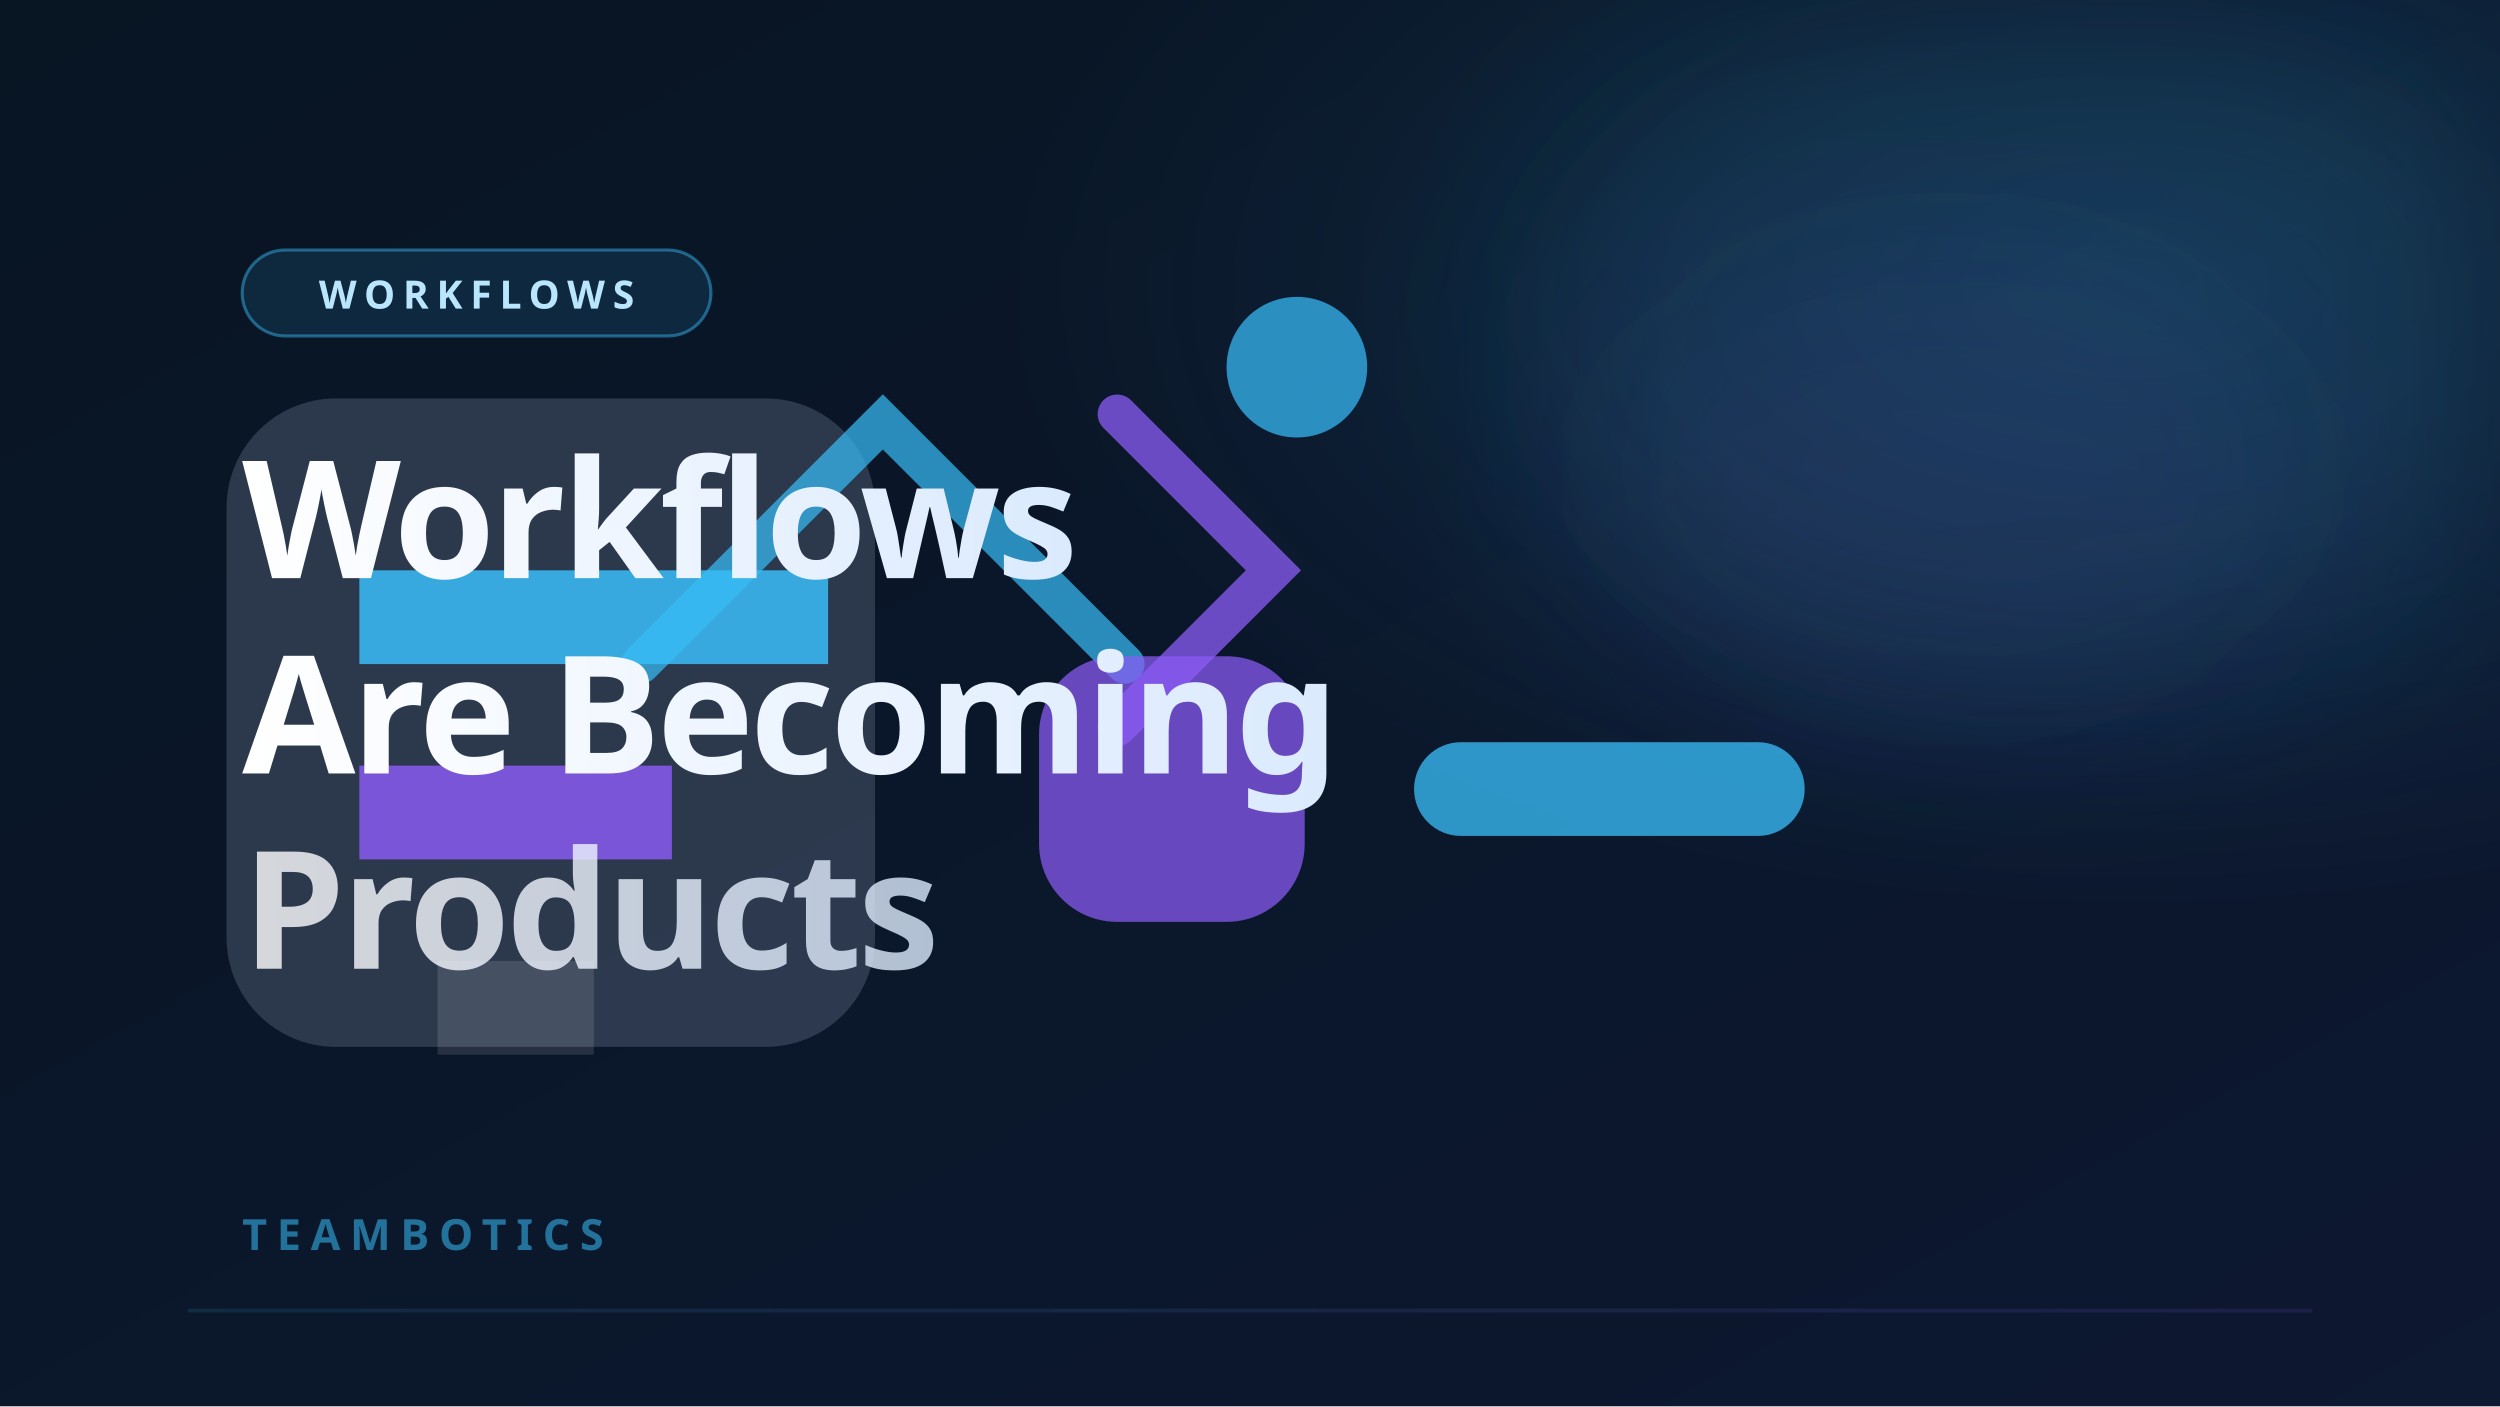
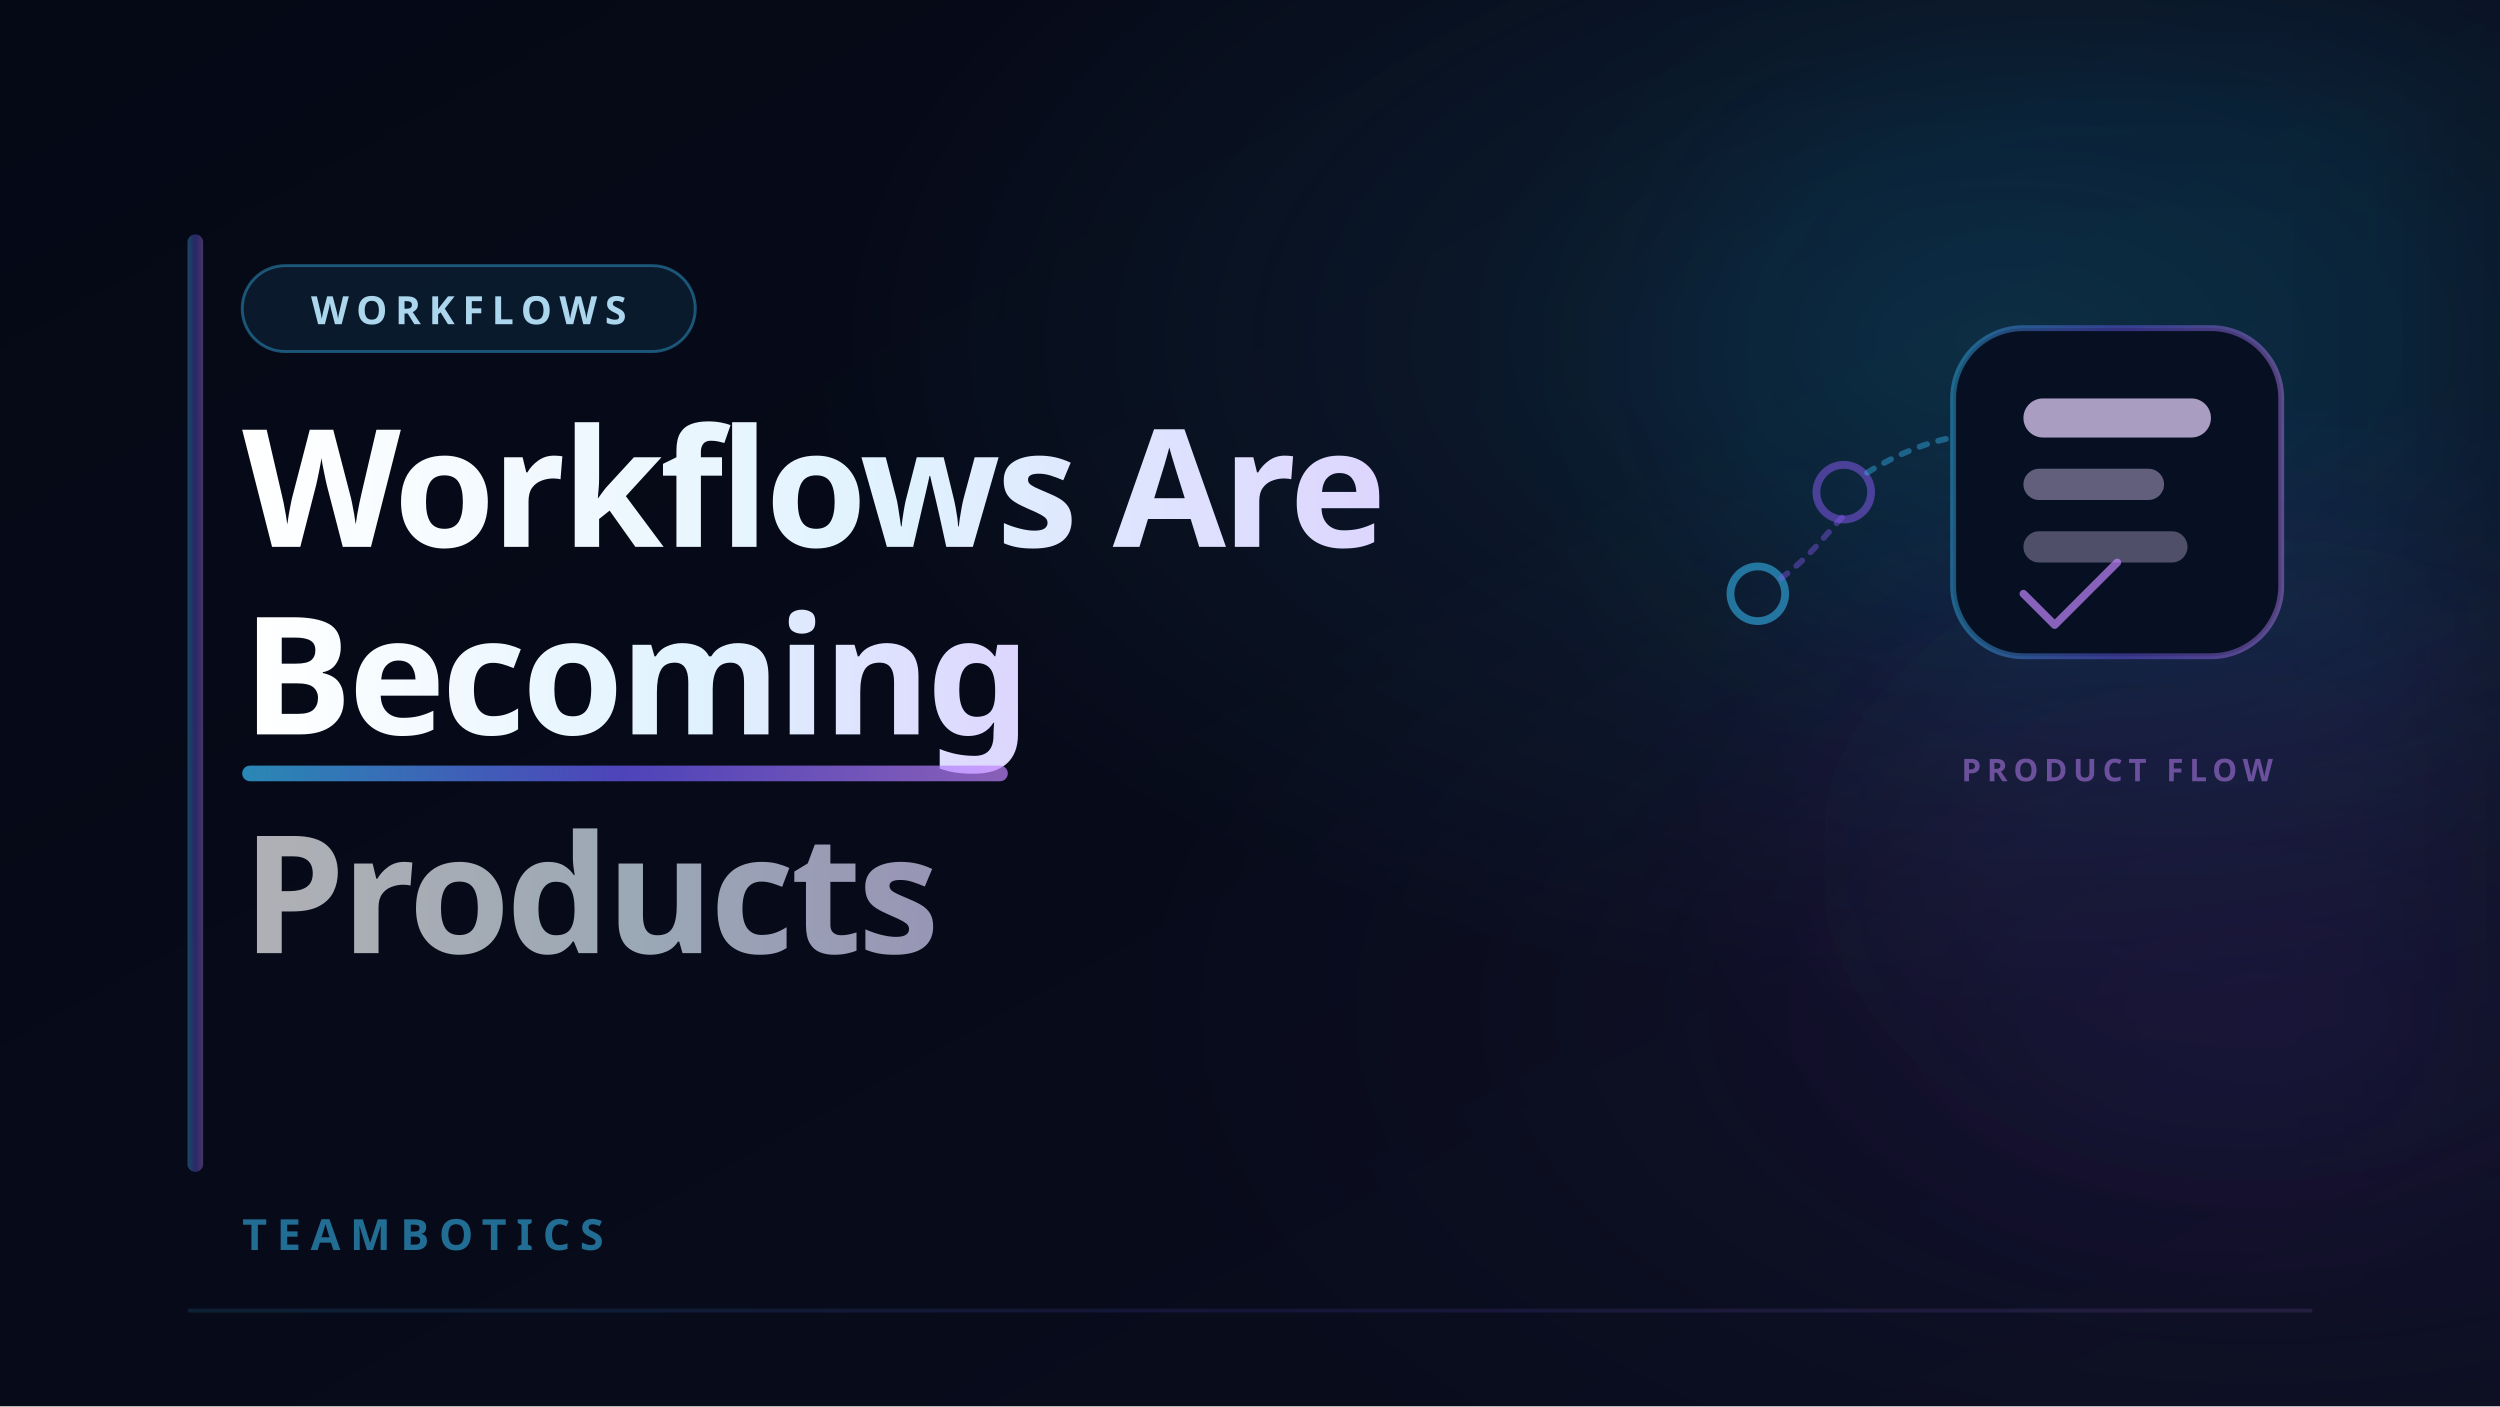
<svg xmlns="http://www.w3.org/2000/svg" viewBox="0 0 640 360" width="640" height="360" role="img" aria-label="Workflows Are Becoming Products">
  <defs>
    <linearGradient id="bg" x1="0" y1="0" x2="1" y2="1">
-       <stop offset="0%" stop-color="#081523" />
-       <stop offset="100%" stop-color="#0d1831" />
+       <stop offset="0%" stop-color="#050815" />
+       <stop offset="100%" stop-color="#090d1d" />
    </linearGradient>
-     <linearGradient id="accent" x1="0" y1="0" x2="1" y2="0">
+     <linearGradient id="workflowBlend" x1="0" y1="0" x2="1" y2="0">
      <stop offset="0%" stop-color="#38bdf8" />
-       <stop offset="100%" stop-color="#8b5cf6" />
+       <stop offset="50%" stop-color="#6d5cff" />
+       <stop offset="100%" stop-color="#c084fc" />
    </linearGradient>
    <linearGradient id="titleGrad" x1="0" y1="0" x2="1" y2="0">
      <stop offset="0%" stop-color="#ffffff" />
-       <stop offset="100%" stop-color="#dbeafe" />
+       <stop offset="58%" stop-color="#e0f2fe" />
+       <stop offset="100%" stop-color="#ddd6fe" />
    </linearGradient>
-     <radialGradient id="glow" cx="85%" cy="20%" r="45%">
-       <stop offset="0%" stop-color="#38bdf8" stop-opacity="0.14" />
+     <radialGradient id="glow1" cx="80%" cy="24%" r="48%">
+       <stop offset="0%" stop-color="#38bdf8" stop-opacity="0.13" />
      <stop offset="100%" stop-color="#38bdf8" stop-opacity="0" />
    </radialGradient>
+     <radialGradient id="glow2" cx="90%" cy="72%" r="45%">
+       <stop offset="0%" stop-color="#8b5cf6" stop-opacity="0.08" />
+       <stop offset="100%" stop-color="#8b5cf6" stop-opacity="0" />
+     </radialGradient>
    <filter id="blur" x="-20%" y="-20%" width="140%" height="140%">
-       <feGaussianBlur stdDeviation="24" />
+       <feGaussianBlur stdDeviation="30" />
    </filter>
    <clipPath id="clip">
      <rect width="640" height="360" />
    </clipPath>
  </defs>
  <rect width="640" height="360" fill="url(#bg)" />
-   <rect width="640" height="360" fill="url(#glow)" />
-   <ellipse cx="520" cy="90" rx="135" ry="95" fill="#38bdf8" fill-opacity="0.10" filter="url(#blur)" clip-path="url(#clip)" />
-   <ellipse cx="500" cy="120" rx="90" ry="60" fill="#8b5cf6" fill-opacity="0.08" filter="url(#blur)" clip-path="url(#clip)" />
-   <rect x="62" y="64" width="120" height="22" rx="11" fill="#38bdf8" fill-opacity="0.12" stroke="#38bdf8" stroke-width="0.8" stroke-opacity="0.45" />
-   <text x="122" y="79" text-anchor="middle" font-family="ui-sans-serif,system-ui,sans-serif" font-size="10" font-weight="600" letter-spacing="2" fill="#bae6fd">WORKFLOWS</text>
-   <rect x="58" y="102" width="166" height="166" rx="28" fill="#334155" opacity="0.82" />
-   <path d="M92 146 h120 v24 h-120 Z" fill="#38bdf8" opacity="0.85" />
-   <path d="M92 196 h80 v24 h-80 Z" fill="#8b5cf6" opacity="0.82" />
-   <path d="M112 246 h40 v24 h-40 Z" fill="#ffffff" opacity="0.12" />
-   <path d="M164 170 l62 -62 l62 62" fill="none" stroke="#38bdf8" stroke-width="10" stroke-linecap="round" opacity="0.7" />
-   <path d="M286 106 l40 40 l-40 40" fill="none" stroke="#8b5cf6" stroke-width="10" stroke-linecap="round" opacity="0.75" />
-   <circle cx="332" cy="94" r="18" fill="#38bdf8" opacity="0.72" />
-   <rect x="266" y="168" width="68" height="68" rx="20" fill="#8b5cf6" opacity="0.72" />
-   <rect x="362" y="190" width="100" height="24" rx="12" fill="#38bdf8" opacity="0.76" />
-   <text x="62" y="148" font-family="ui-sans-serif,system-ui,sans-serif" font-size="42" font-weight="800" fill="url(#titleGrad)" letter-spacing="-1">Workflows</text>
-   <text x="62" y="198" font-family="ui-sans-serif,system-ui,sans-serif" font-size="42" font-weight="800" fill="url(#titleGrad)" letter-spacing="-1">Are Becoming</text>
-   <text x="62" y="248" font-family="ui-sans-serif,system-ui,sans-serif" font-size="42" font-weight="800" fill="url(#titleGrad)" letter-spacing="-1" fill-opacity="0.8">Products</text>
+   <rect width="640" height="360" fill="url(#glow1)" />
+   <rect width="640" height="360" fill="url(#glow2)" />
+   <ellipse cx="556" cy="90" rx="134" ry="96" fill="#38bdf8" fill-opacity="0.07" filter="url(#blur)" clip-path="url(#clip)" />
+   <ellipse cx="576" cy="220" rx="110" ry="82" fill="#8b5cf6" fill-opacity="0.06" filter="url(#blur)" clip-path="url(#clip)" />
+   <circle cx="450" cy="152" r="7" fill="none" stroke="#38bdf8" stroke-width="2" stroke-opacity="0.55" />
+   <circle cx="472" cy="126" r="7" fill="none" stroke="#8b5cf6" stroke-width="2" stroke-opacity="0.5" />
+   <path d="M456 148c8 -6 12 -12 16 -16" fill="none" stroke="#8b5cf6" stroke-width="1.5" stroke-linecap="round" stroke-opacity="0.4" stroke-dasharray="2,3" />
+   <path d="M478 121c8 -5 16 -8 22 -9" fill="none" stroke="#38bdf8" stroke-width="1.5" stroke-linecap="round" stroke-opacity="0.4" stroke-dasharray="2,3" />
+   <rect x="500" y="84" width="84" height="84" rx="18" fill="#071023" stroke="url(#workflowBlend)" stroke-width="1.5" stroke-opacity="0.42" />
+   <rect x="518" y="102" width="48" height="10" rx="5" fill="#e9d5ff" fill-opacity="0.72" />
+   <rect x="518" y="120" width="36" height="8" rx="4" fill="#e9d5ff" fill-opacity="0.4" />
+   <rect x="518" y="136" width="42" height="8" rx="4" fill="#e9d5ff" fill-opacity="0.32" />
+   <path d="M518 152 l8 8 l16 -16" fill="none" stroke="#c084fc" stroke-width="2" stroke-linecap="round" stroke-linejoin="round" stroke-opacity="0.7" />
+   <text x="542" y="200" text-anchor="middle" font-family="ui-sans-serif,system-ui,sans-serif" font-size="8" font-weight="600" letter-spacing="1.5" fill="#c084fc" fill-opacity="0.5">PRODUCT FLOW</text>
+   <rect x="48" y="60" width="4" height="240" rx="2" fill="url(#workflowBlend)" fill-opacity="0.35" />
+   <rect x="62" y="68" width="116" height="22" rx="11" fill="#38bdf8" fill-opacity="0.10" stroke="#38bdf8" stroke-width="0.75" stroke-opacity="0.40" />
+   <text x="120" y="83" text-anchor="middle" font-family="ui-sans-serif,system-ui,sans-serif" font-size="10" font-weight="600" letter-spacing="2" fill="#bae6fd" fill-opacity="0.92">WORKFLOWS</text>
+   <text x="62" y="140" font-family="ui-sans-serif,system-ui,sans-serif" font-size="42" font-weight="800" fill="url(#titleGrad)" letter-spacing="-1">Workflows Are</text>
+   <text x="62" y="188" font-family="ui-sans-serif,system-ui,sans-serif" font-size="42" font-weight="800" fill="url(#titleGrad)" letter-spacing="-1">Becoming</text>
+   <rect x="62" y="196" width="196" height="4" rx="2" fill="url(#workflowBlend)" fill-opacity="0.70" />
+   <text x="62" y="244" font-family="ui-sans-serif,system-ui,sans-serif" font-size="42" font-weight="800" fill="url(#titleGrad)" letter-spacing="-1" fill-opacity="0.68">Products</text>
  <text x="62" y="320" font-family="ui-sans-serif,system-ui,sans-serif" font-size="11" font-weight="600" letter-spacing="2.5" fill="#38bdf8" fill-opacity="0.55">TEAMBOTICS</text>
-   <rect x="48" y="335" width="544" height="1" rx="0.5" fill="url(#accent)" fill-opacity="0.12" />
+   <rect x="48" y="335" width="544" height="1" rx="0.5" fill="url(#workflowBlend)" fill-opacity="0.12" />
</svg>
